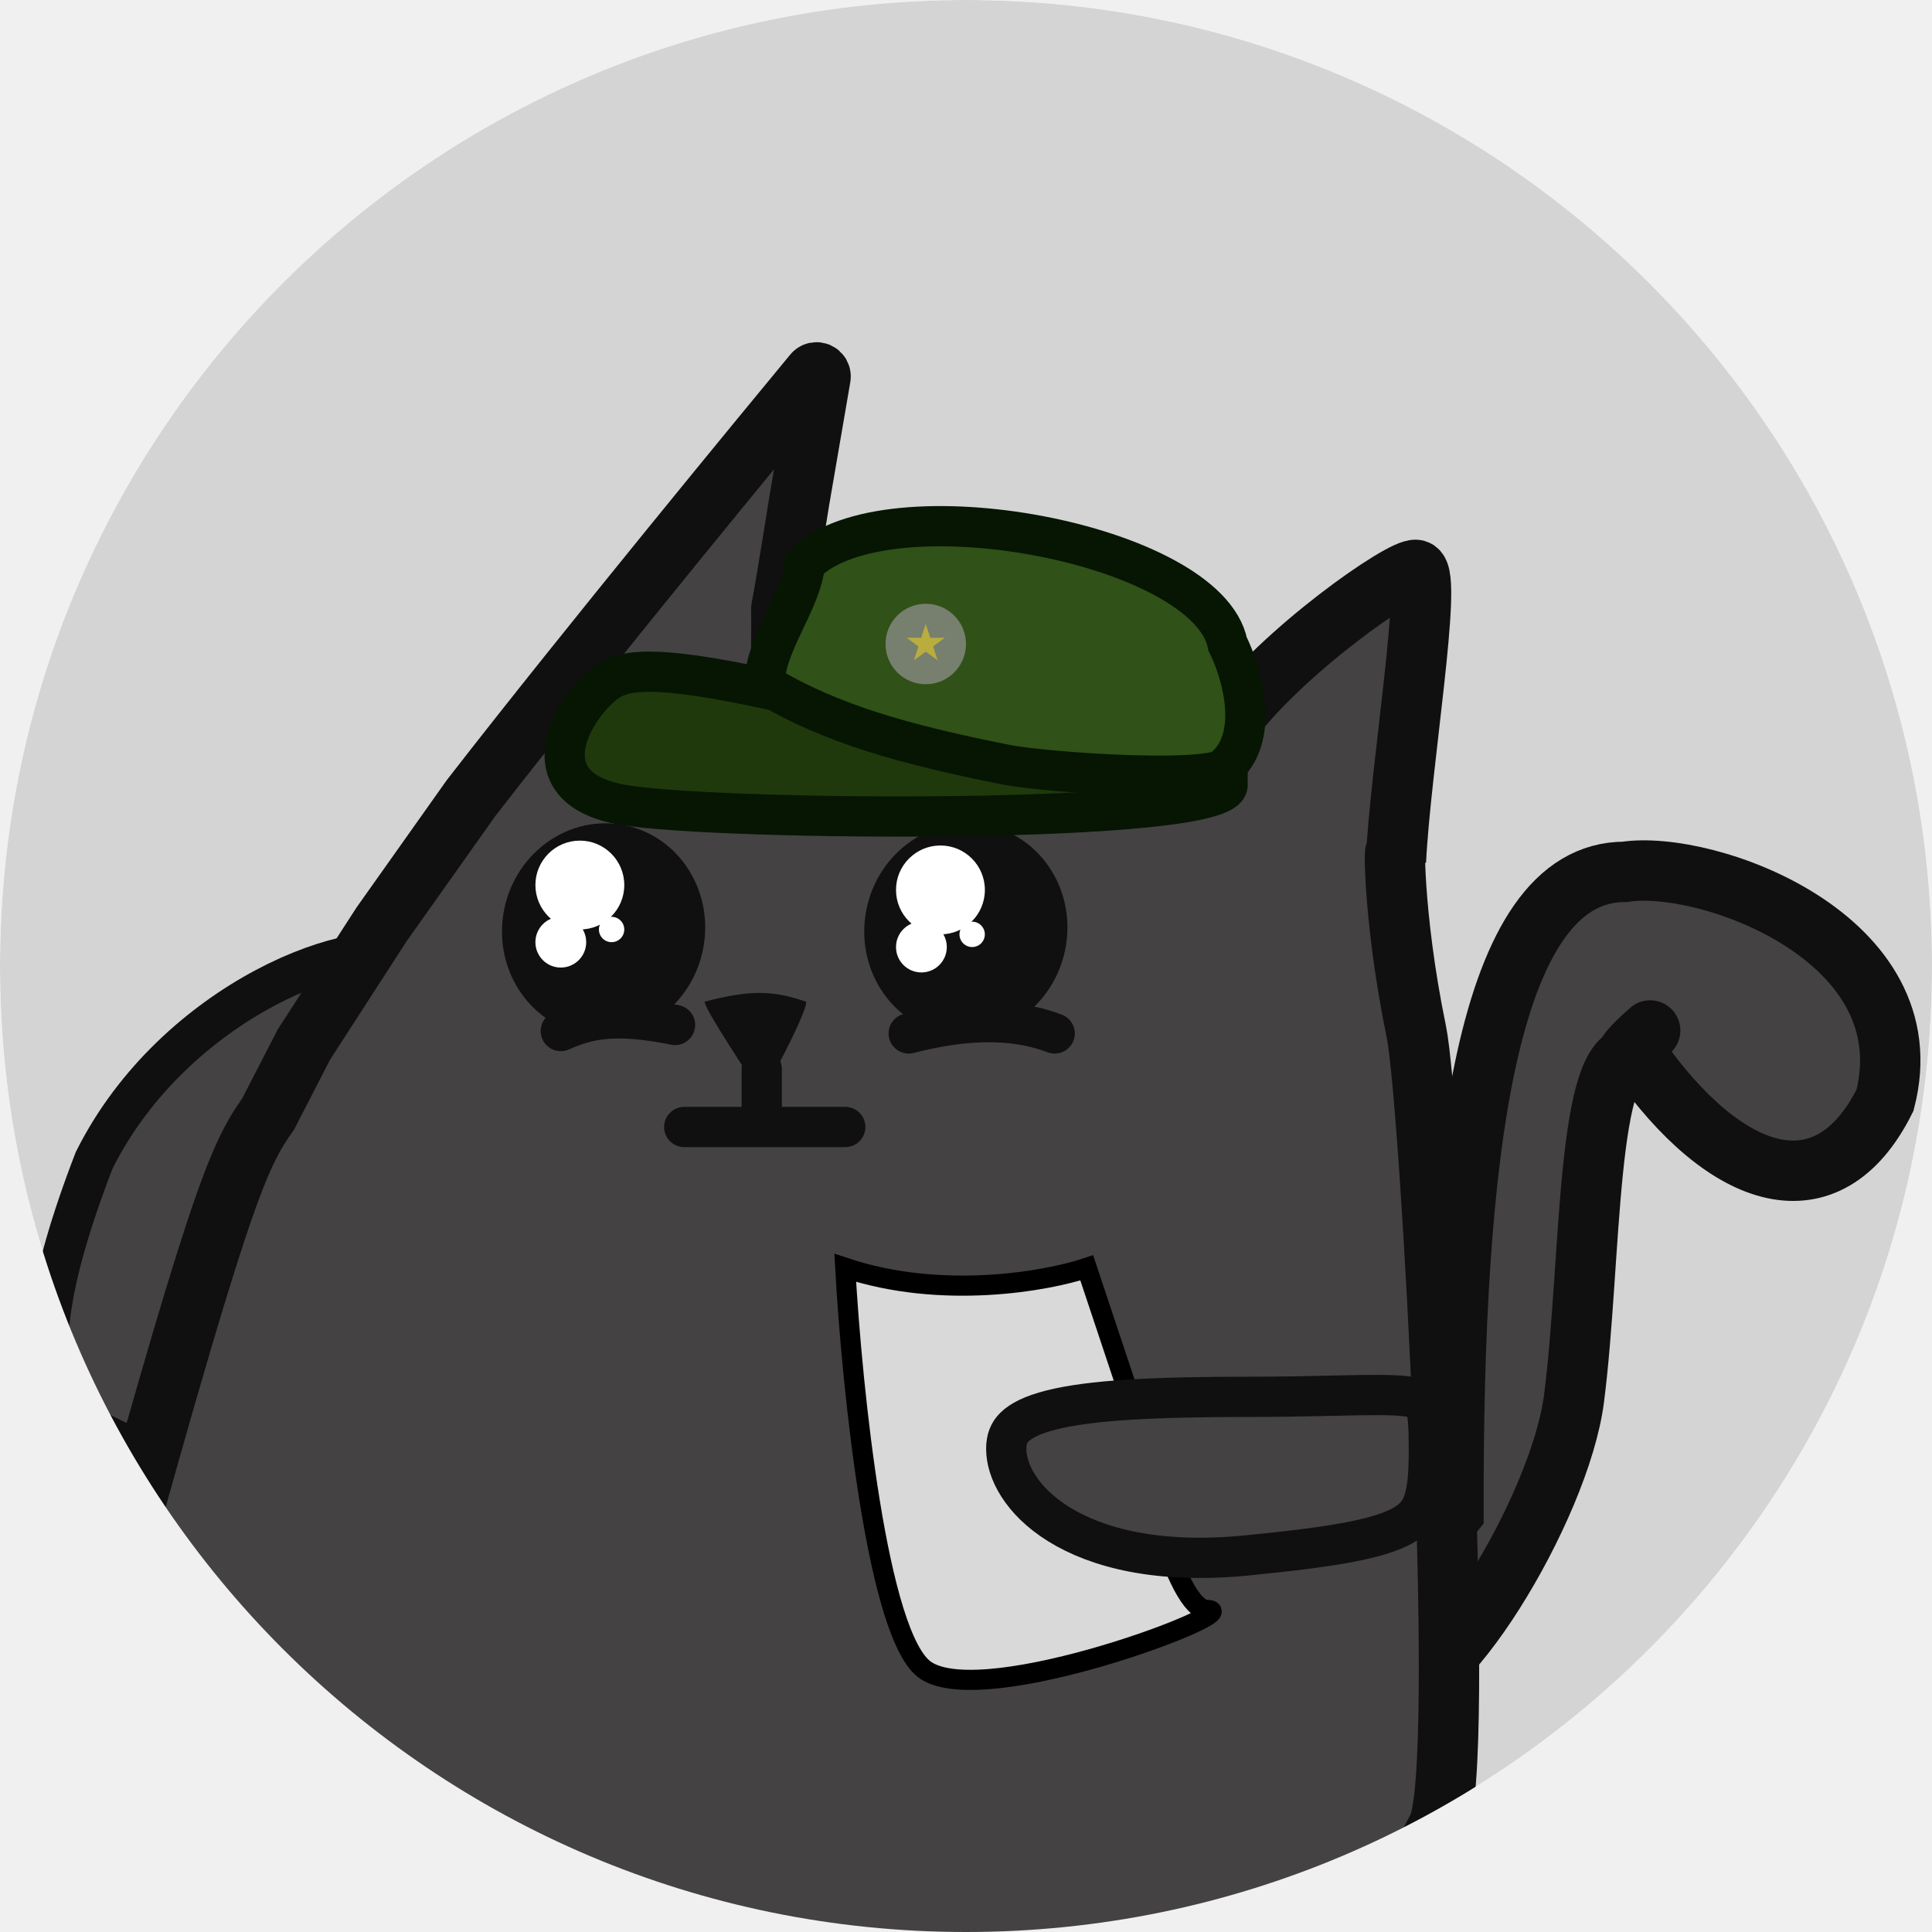
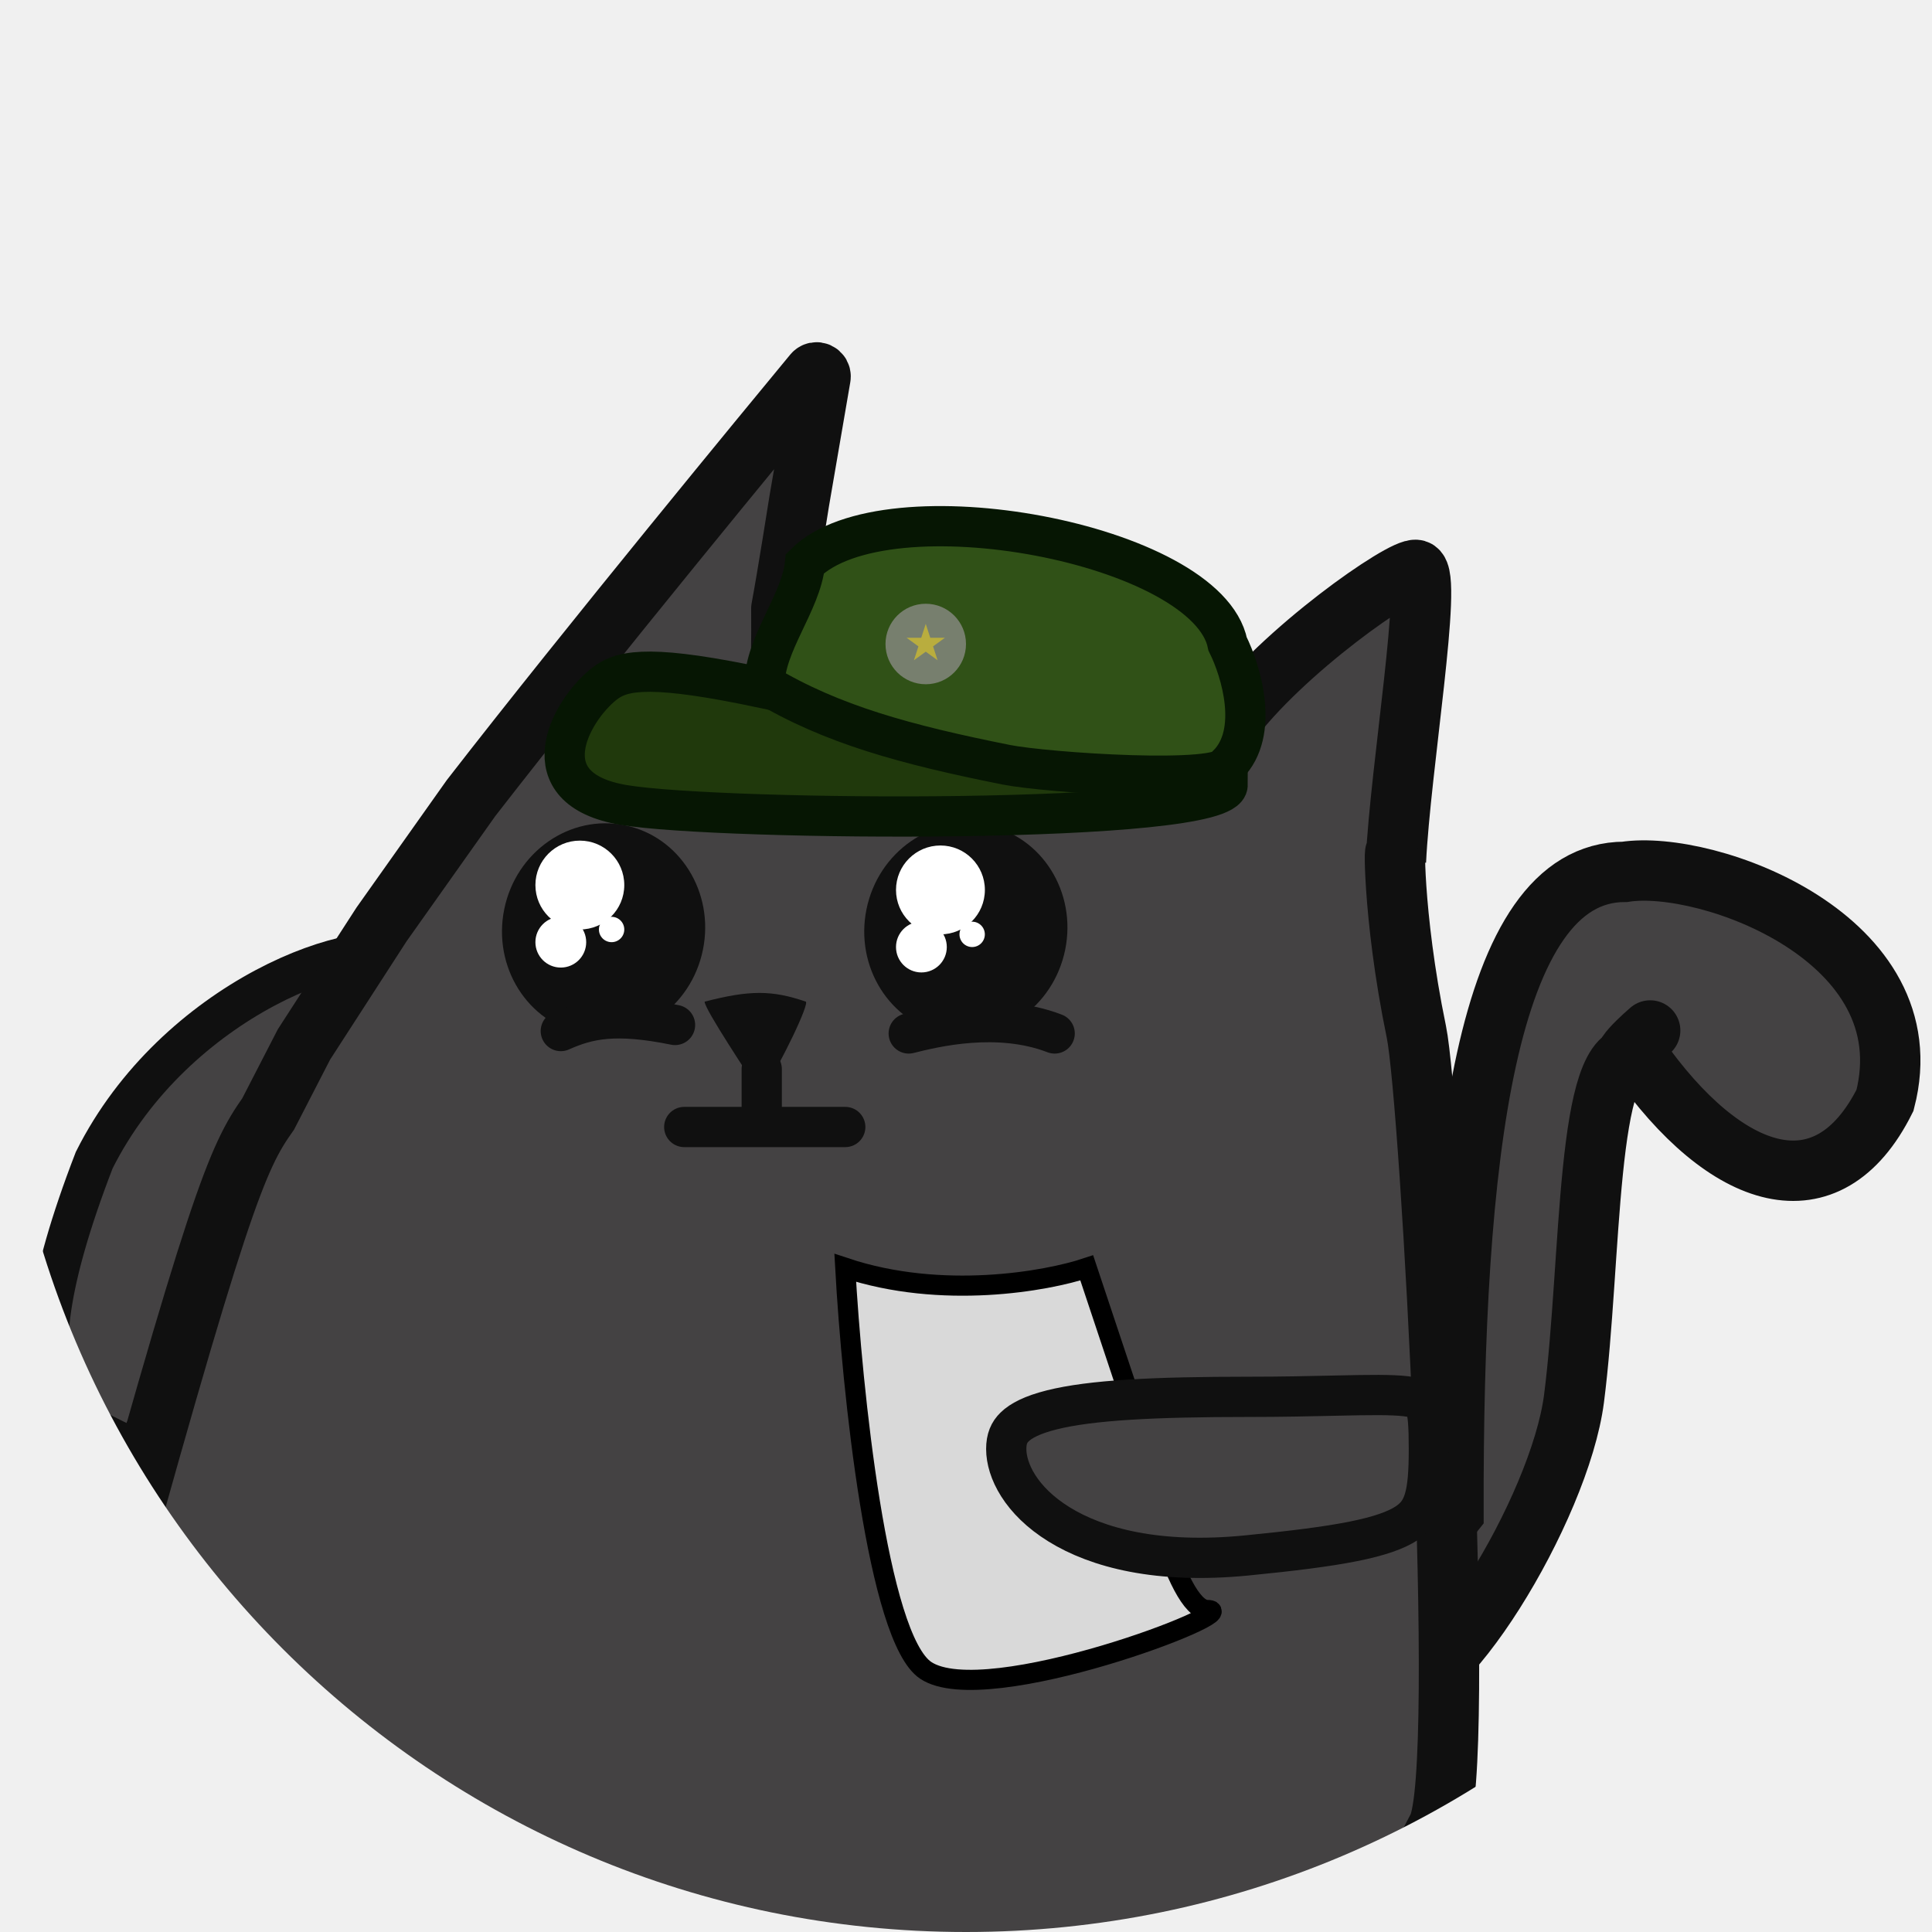
<svg xmlns="http://www.w3.org/2000/svg" width="48" height="48" viewBox="0 0 48 48" fill="none">
  <mask id="mask0_18_47" style="mask-type:alpha" maskUnits="userSpaceOnUse" x="0" y="0" width="48" height="48">
    <rect width="48" height="48" rx="24" fill="#E9E9E9" />
  </mask>
  <g mask="url(#mask0_18_47)">
-     <circle cx="24" cy="24" r="24" fill="#D4D4D4" />
    <path d="M6.232 29.378C5.362 31.124 4.796 32.617 4.373 33.736C4.215 34.152 4.077 34.516 3.951 34.822C3.703 35.42 3.524 35.73 3.373 35.866C3.315 35.919 3.282 35.924 3.264 35.926C3.238 35.928 3.168 35.925 3.034 35.858C2.975 35.828 2.916 35.799 2.859 35.771C2.149 35.421 1.598 35.15 1.343 34.406C1.052 33.555 1.124 31.974 2.341 28.823C3.341 26.827 4.994 25.394 6.58 24.547C7.375 24.123 8.14 23.854 8.78 23.733C9.441 23.608 9.89 23.656 10.113 23.767C10.165 23.793 10.201 23.814 10.226 23.831C10.199 23.882 10.149 23.958 10.063 24.067C9.943 24.217 9.784 24.394 9.581 24.618C9.562 24.639 9.542 24.661 9.522 24.683C8.708 25.577 7.419 26.995 6.232 29.378Z" fill="#444243" stroke="#101010" />
    <path d="M34.42 40.392C35.165 39.004 35.48 38.373 36.111 37.585C36.09 28.784 36.899 21.661 40.368 21.661C42.417 21.345 47.875 23.311 46.832 27.337C45.413 30.175 42.89 29.386 40.683 26.233C40.483 26.313 40.404 26.312 40.399 26.265C39.411 26.777 39.514 31.584 39.106 34.747C38.752 37.497 35.728 42.428 34.424 41.984L34.42 40.392Z" fill="#444243" />
    <path d="M40.683 26.233C42.89 29.386 45.413 30.175 46.832 27.337C47.875 23.311 42.417 21.345 40.368 21.661C36.899 21.661 36.09 28.784 36.111 37.585C35.48 38.373 35.165 39.004 34.42 40.392L34.424 41.984C35.728 42.428 38.752 37.497 39.106 34.747C39.549 31.309 39.389 25.928 40.683 26.233ZM40.683 26.233C39.895 26.548 40.998 25.602 40.998 25.602" stroke="#101010" stroke-width="1.5" stroke-linecap="round" />
    <path d="M6.663 27.675C5.891 28.764 5.433 29.79 2.215 41.485C1.395 44.467 3.055 48.53 4.884 49.175C7.552 50.117 11.794 51.92 25.786 52C32.457 52 34.902 46.964 35.718 45.409C36.46 43.996 35.543 27.338 35.189 25.635C34.571 22.653 34.643 20.503 34.681 21.398C34.791 19.091 35.602 14.281 35.189 14.161C34.877 14.07 31.835 16.184 30.519 17.995C27.602 15.239 25.045 15.277 24.257 15.12C23.63 14.994 20.799 15.001 19.412 15.12C19.56 14.336 19.856 12.453 19.856 12.453L20.386 9.369C20.403 9.268 20.276 9.209 20.211 9.288C19.139 10.585 14.684 15.986 11.703 19.828L9.479 22.967L7.552 25.949L6.663 27.675Z" fill="#444243" />
    <path d="M19.41 17.037C19.397 16.536 19.421 15.824 19.412 15.12M29.93 19.553C29.855 19.119 30.099 18.573 30.519 17.995M19.412 15.12C19.56 14.336 19.856 12.453 19.856 12.453L20.386 9.369C20.403 9.268 20.276 9.209 20.211 9.288C19.139 10.585 14.684 15.986 11.703 19.828L9.479 22.967L7.552 25.949L6.663 27.675C5.891 28.764 5.433 29.79 2.215 41.485C1.395 44.467 3.055 48.53 4.884 49.175C7.552 50.117 11.794 51.92 25.786 52C32.457 52 34.902 46.964 35.718 45.409C36.46 43.996 35.543 27.338 35.189 25.635C34.571 22.653 34.643 20.503 34.681 21.398C34.791 19.091 35.602 14.281 35.189 14.161C34.877 14.07 31.835 16.184 30.519 17.995M19.412 15.12C20.799 15.001 23.63 14.994 24.257 15.12C25.045 15.277 27.602 15.239 30.519 17.995" stroke="#101010" stroke-width="1.5" stroke-linecap="round" />
    <ellipse cx="14.996" cy="23.093" rx="2.519" ry="2.643" transform="rotate(11.5217 14.9957 23.0926)" fill="#101010" />
    <path d="M16.771 25.465C15.285 25.163 14.609 25.314 13.933 25.616" stroke="#101010" stroke-linecap="round" />
    <circle cx="14.406" cy="21.989" r="1.104" fill="white" />
    <circle cx="13.933" cy="23.408" r="0.631" fill="white" />
    <circle cx="15.195" cy="23.093" r="0.315" fill="white" />
    <ellipse cx="23.996" cy="23.093" rx="2.519" ry="2.643" transform="rotate(11.5217 23.9957 23.0926)" fill="#101010" />
    <path d="M26.203 25.676C24.784 25.13 23.207 25.518 22.577 25.676" stroke="#101010" stroke-linecap="round" />
    <circle cx="23.365" cy="22.11" r="1.104" fill="white" />
    <circle cx="22.892" cy="23.529" r="0.631" fill="white" />
    <circle cx="24.153" cy="23.214" r="0.315" fill="white" />
    <path d="M20.019 24.885C19.181 24.597 18.623 24.597 17.506 24.886C17.506 25.078 18.61 26.719 18.902 27.192C19.46 26.327 20.117 24.919 20.019 24.885Z" fill="#101010" />
    <path d="M18.925 26.561V26.876V27.192V27.665" stroke="#101010" stroke-linecap="round" />
    <path d="M21 28H17" stroke="#101010" stroke-linecap="round" />
    <path d="M34.5 21C34.5 21 34.93 20.673 35.384 21.259C35.374 21.898 34.719 22.42 34.463 22.416C34.207 22.412 33.99 22.639 34 22C34 21 34.019 20.741 34.5 21Z" fill="#101010" />
    <path d="M27 31.5C26 31.833 23.4 32.3 21 31.5C21.167 34.5 21.8 40.7 23 41.5C24.5 42.5 31 40 30 40C29.2 40 28.333 36.333 28 34.5L27 31.5Z" fill="#D9D9D9" stroke="black" stroke-width="0.5" />
    <path d="M35.5 36C35.5 36.572 35.472 36.962 35.385 37.252C35.306 37.514 35.179 37.693 34.946 37.846C34.689 38.014 34.284 38.163 33.624 38.295C32.969 38.426 32.108 38.533 30.97 38.645C28.768 38.862 27.255 38.457 26.311 37.872C25.359 37.283 25 36.528 25 36C25 35.745 25.073 35.582 25.209 35.451C25.363 35.3 25.642 35.151 26.126 35.029C27.101 34.784 28.669 34.704 31.018 34.704C31.852 34.704 32.553 34.688 33.131 34.675C33.367 34.67 33.583 34.665 33.779 34.662C34.48 34.651 34.889 34.664 35.145 34.727C35.262 34.755 35.314 34.788 35.339 34.808C35.359 34.825 35.385 34.853 35.41 34.923C35.476 35.101 35.5 35.407 35.5 36Z" fill="#444243" stroke="#101010" />
    <path d="M15 17C15.403 16.678 16 16.5 18.5 17L30.5 19.5C30.5 20.5 17.9 20.4 15.5 20C13.1 19.6 14.167 17.667 15 17Z" fill="#20390C" stroke="#061603" />
    <path d="M30.5 16C30 13.5 22 12 20 14C19.903 14.972 19 16 18.995 17C20.664 18 22.5 18.5 25 19C25.981 19.196 30.425 19.5 30.5 19C31.3 18.2 30.833 16.667 30.5 16Z" fill="#305117" stroke="#061603" />
    <path d="M24 16C24 16.552 23.552 17 23 17C22.448 17 22 16.552 22 16C22 15.448 22.448 15 23 15C23.552 15 24 15.448 24 16Z" fill="#969393" fill-opacity="0.7" />
    <path d="M23 15.5L23.112 15.845H23.476L23.182 16.059L23.294 16.404L23 16.191L22.706 16.404L22.818 16.059L22.524 15.845H22.888L23 15.5Z" fill="#B9AD3E" />
  </g>
</svg>
